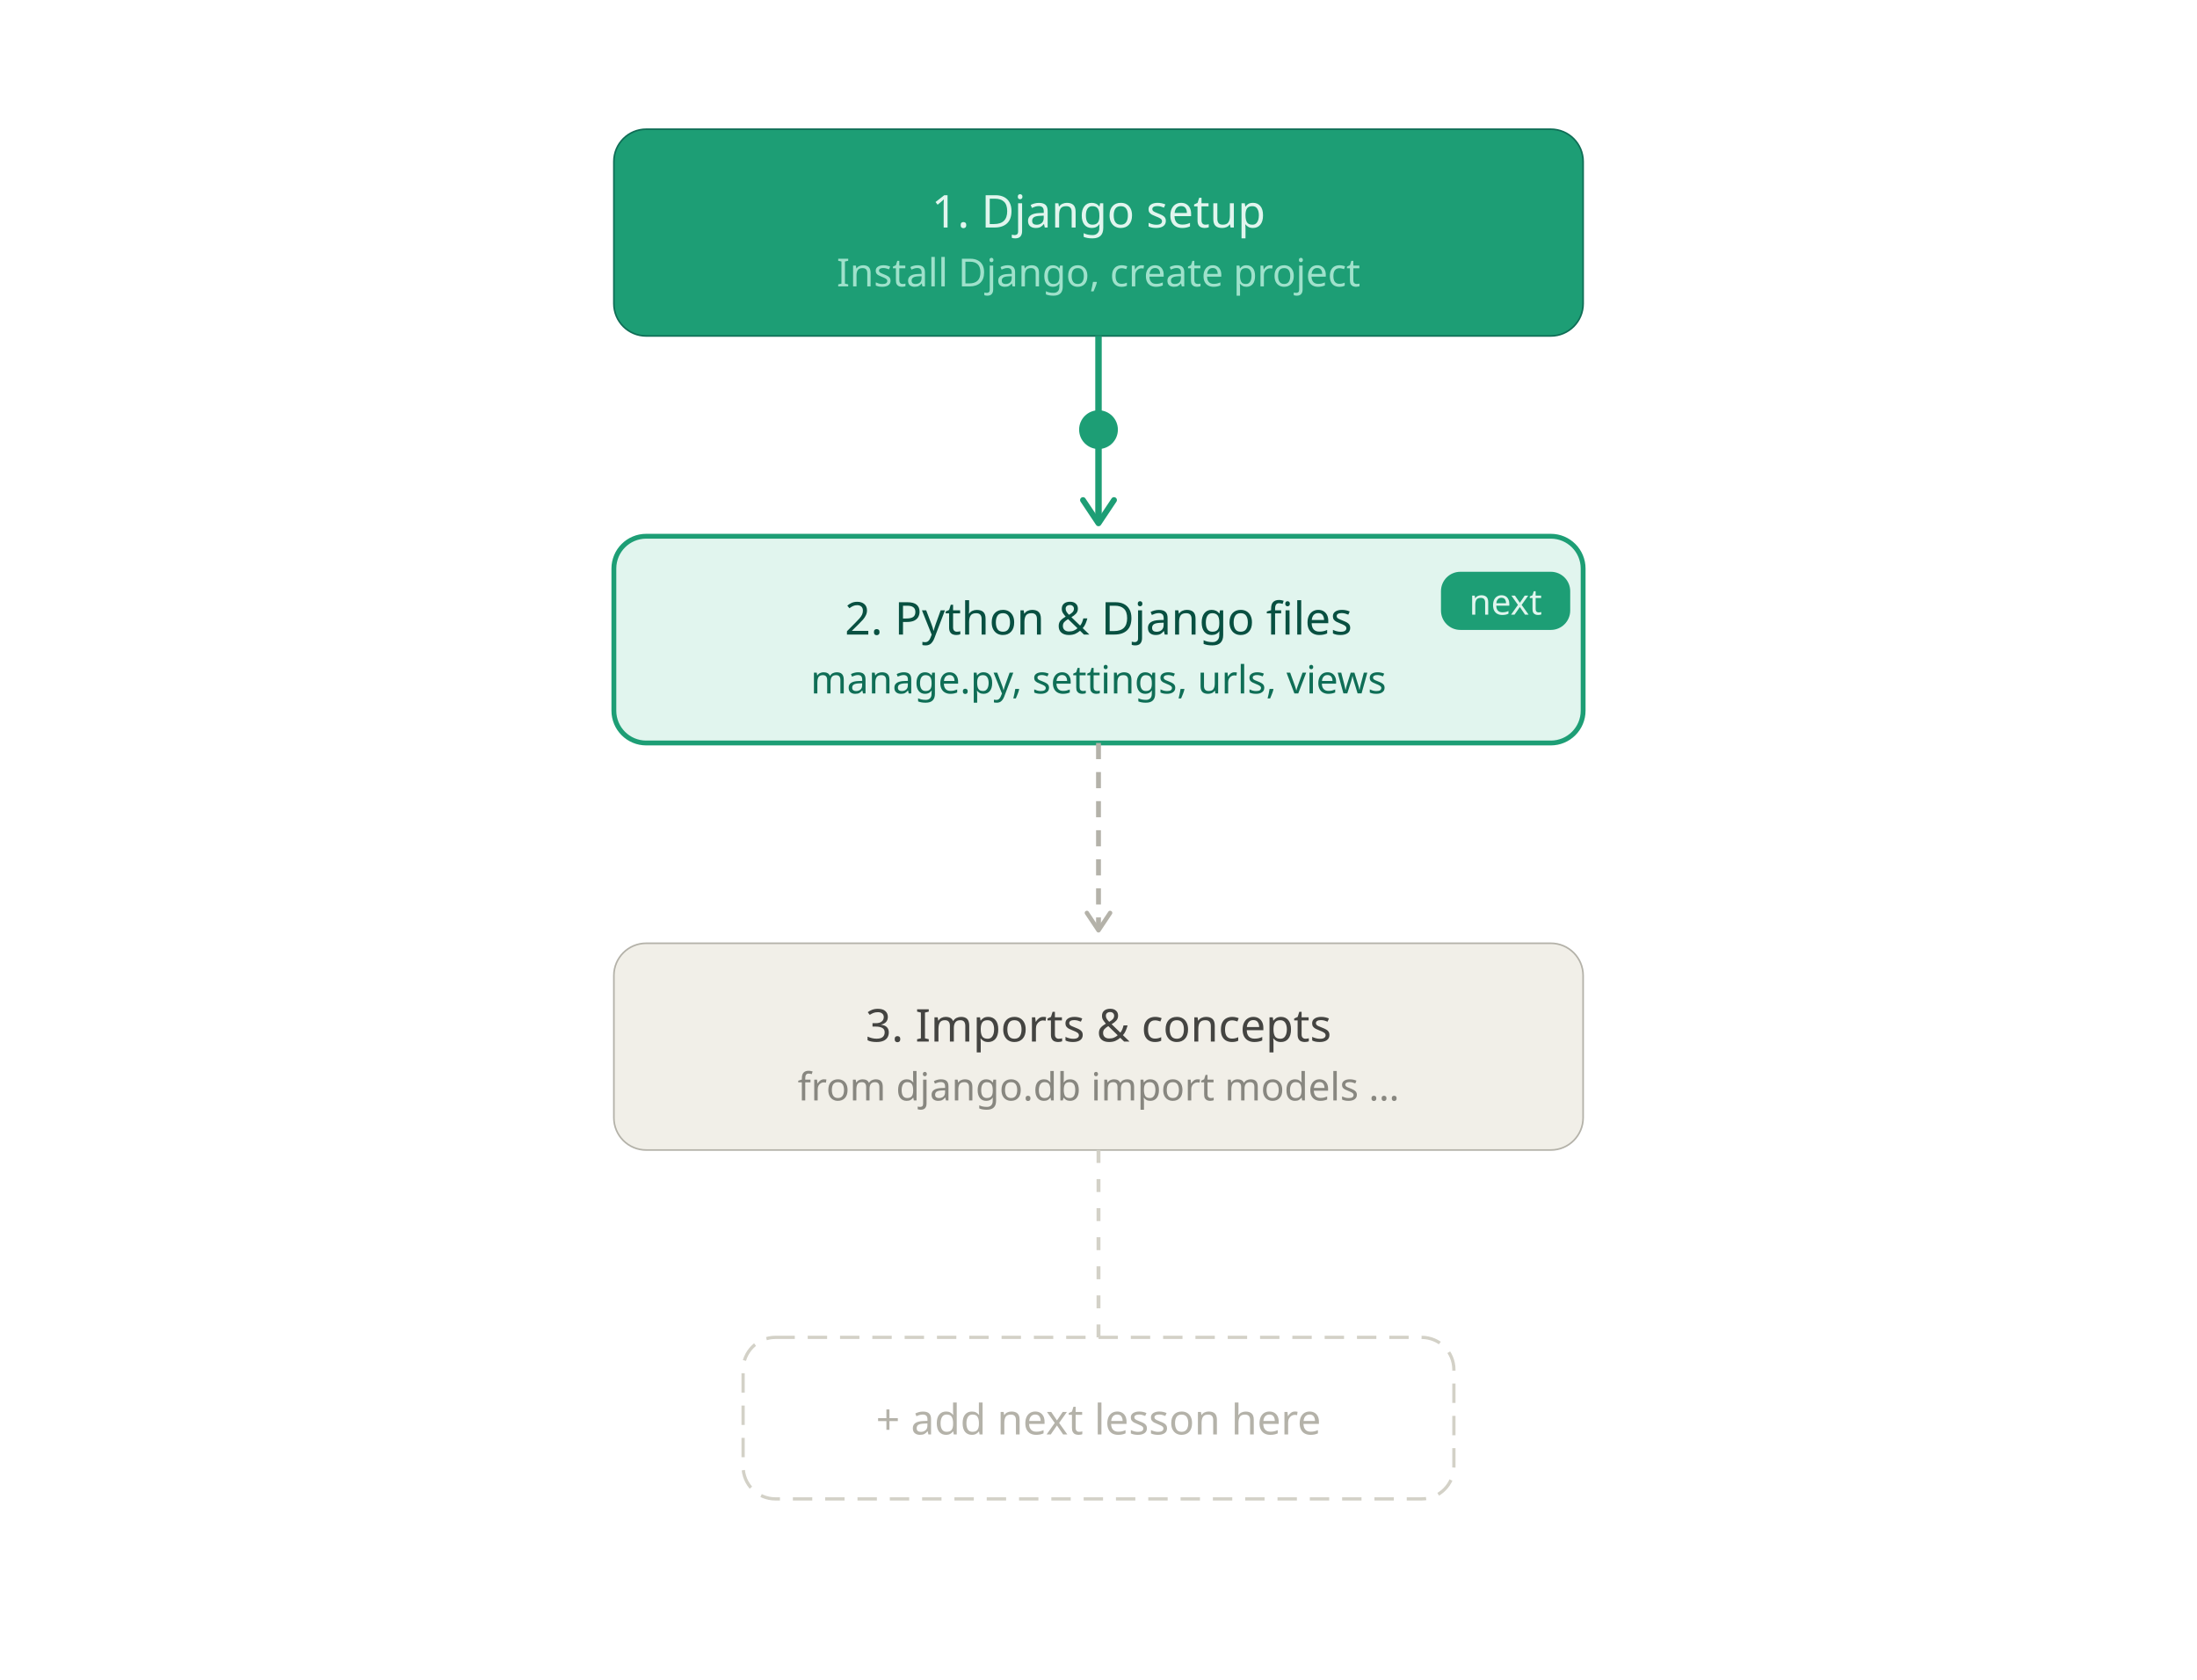
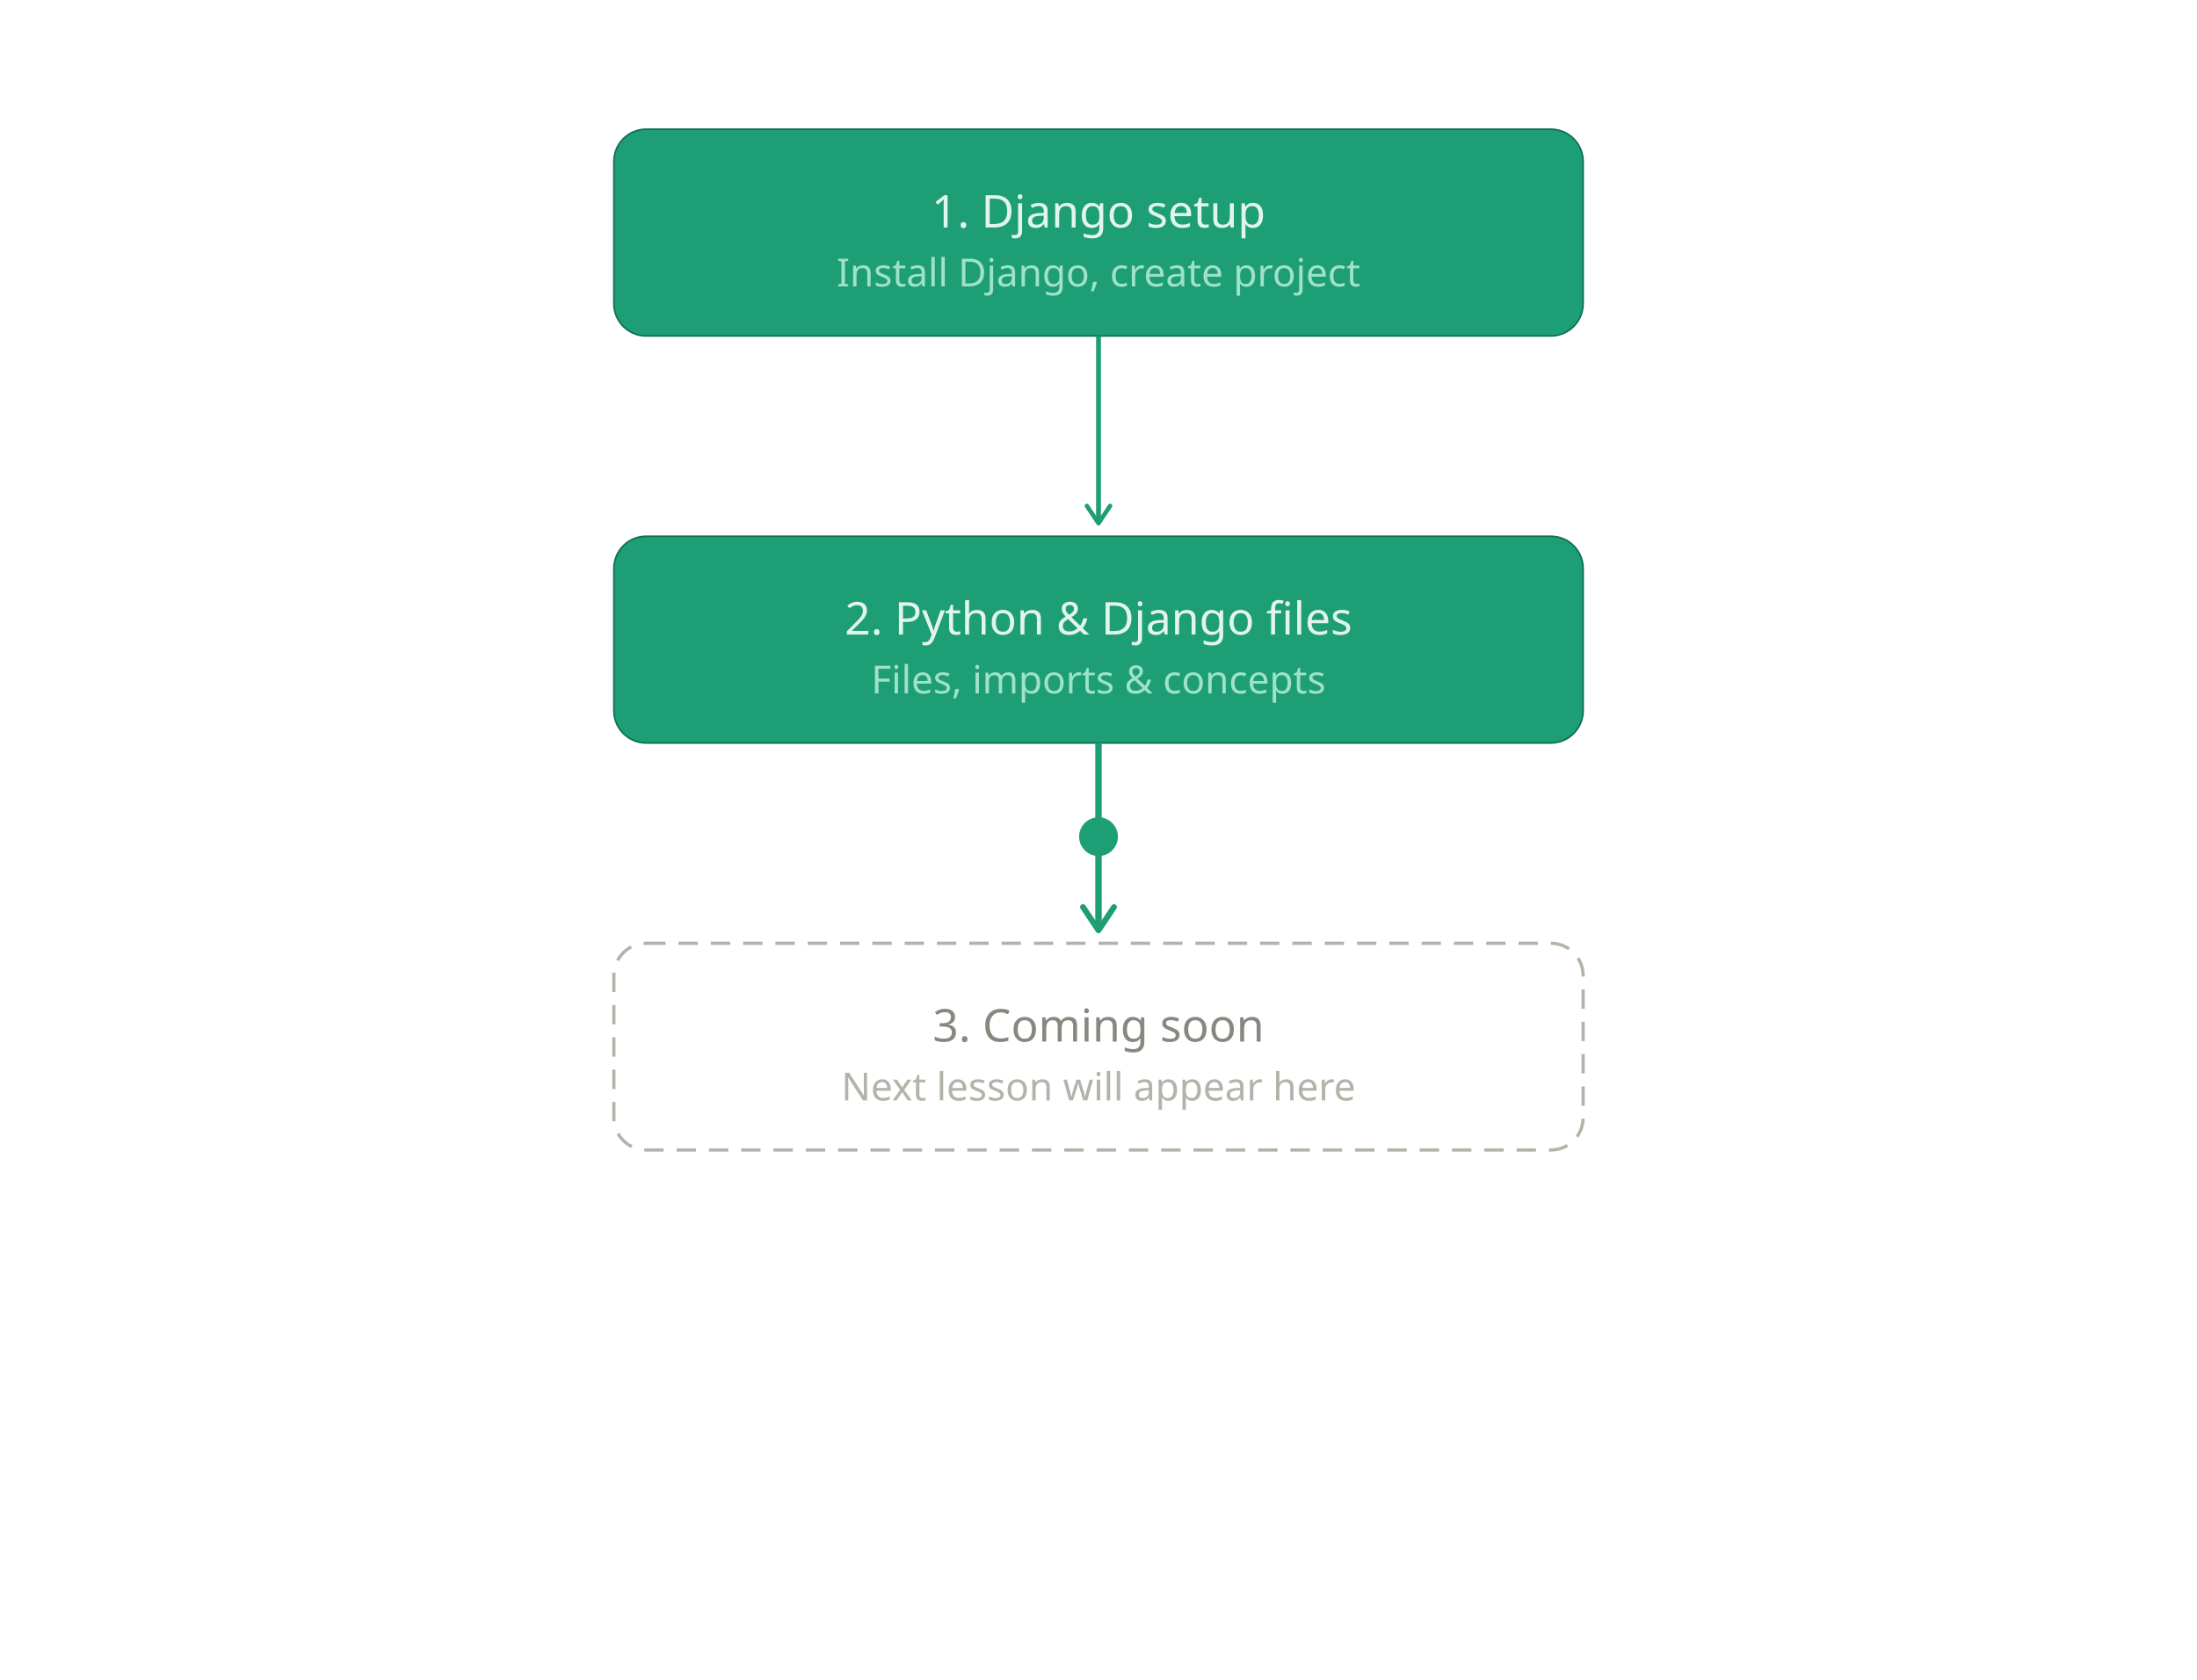
<svg xmlns="http://www.w3.org/2000/svg" width="100%" viewBox="0 0 680 520" role="img">
  <defs>
    <marker id="arrow" viewBox="0 0 10 10" refX="8" refY="5" markerWidth="6" markerHeight="6" orient="auto-start-reverse">
      <path d="M2 1L8 5L2 9" fill="none" stroke="context-stroke" stroke-width="1.5" stroke-linecap="round" stroke-linejoin="round" />
    </marker>
    <style>
    @keyframes blink { 0%,100%{opacity:1} 50%{opacity:0.15} }
    @keyframes pulse { 0%,100%{r:6} 50%{r:9} }
    .blink { animation: blink 1.1s ease-in-out infinite; }
    .pulse { animation: pulse 1.1s ease-in-out infinite; }
  </style>
  </defs>
  <g>
    <rect x="190" y="40" width="300" height="64" rx="10" fill="#1D9E75" stroke="#0F6E56" stroke-width="0.5" />
    <text font-family="sans-serif" font-size="14" font-weight="500" fill="#E1F5EE" x="340" y="65" text-anchor="middle" dominant-baseline="central">1. Django setup</text>
    <text font-family="sans-serif" font-size="12" fill="#9FE1CB" x="340" y="84" text-anchor="middle" dominant-baseline="central">Install Django, create project</text>
  </g>
+   <line x1="340" y1="104" x2="340" y2="162" stroke="#1D9E75" stroke-width="1.5" marker-end="url(#arrow)" />
+   <g>
+     <rect x="190" y="166" width="300" height="64" rx="10" fill="#1D9E75" stroke="#0F6E56" stroke-width="0.5" />
+     <text font-family="sans-serif" font-size="14" font-weight="500" fill="#E1F5EE" x="340" y="191" text-anchor="middle" dominant-baseline="central">2. Python &amp; Django files</text>
+     <text font-family="sans-serif" font-size="12" fill="#9FE1CB" x="340" y="210" text-anchor="middle" dominant-baseline="central">Files, imports &amp; concepts</text>
+   </g>
  <g class="blink">
-     <line x1="340" y1="104" x2="340" y2="162" stroke="#1D9E75" stroke-width="2" marker-end="url(#arrow)" />
-     <circle cx="340" cy="133" r="6" fill="#1D9E75" class="pulse" />
+     <line x1="340" y1="230" x2="340" y2="288" stroke="#1D9E75" stroke-width="2" marker-end="url(#arrow)" />
+     <circle cx="340" cy="259" r="6" fill="#1D9E75" class="pulse" />
  </g>
  <g>
-     <rect x="190" y="166" width="300" height="64" rx="10" fill="#E1F5EE" stroke="#1D9E75" stroke-width="1.5" />
-     <text font-family="sans-serif" font-size="14" font-weight="500" fill="#085041" x="340" y="191" text-anchor="middle" dominant-baseline="central">2. Python &amp; Django files</text>
-     <text font-family="sans-serif" font-size="12" fill="#0F6E56" x="340" y="210" text-anchor="middle" dominant-baseline="central">manage.py, settings, urls, views</text>
-   </g>
-   <g class="blink">
-     <rect x="446" y="177" width="40" height="18" rx="6" fill="#1D9E75" />
-     <text font-family="sans-serif" font-size="11" font-weight="500" fill="#E1F5EE" x="466" y="186" text-anchor="middle" dominant-baseline="central">next</text>
-   </g>
-   <line x1="340" y1="230" x2="340" y2="288" stroke="#B4B2A9" stroke-width="1.5" stroke-dasharray="5 4" marker-end="url(#arrow)" />
-   <g>
-     <rect x="190" y="292" width="300" height="64" rx="10" fill="#F1EFE8" stroke="#B4B2A9" stroke-width="0.5" />
-     <text font-family="sans-serif" font-size="14" font-weight="500" fill="#444441" x="340" y="317" text-anchor="middle" dominant-baseline="central">3. Imports &amp; concepts</text>
-     <text font-family="sans-serif" font-size="12" fill="#888780" x="340" y="336" text-anchor="middle" dominant-baseline="central">from django.db import models …</text>
-   </g>
-   <line x1="340" y1="356" x2="340" y2="414" stroke="#D3D1C7" stroke-width="1.2" stroke-dasharray="4 5" />
-   <g>
-     <rect x="230" y="414" width="220" height="50" rx="10" fill="none" stroke="#D3D1C7" stroke-width="1" stroke-dasharray="6 4" />
-     <text font-family="sans-serif" font-size="13" fill="#B4B2A9" x="340" y="439" text-anchor="middle" dominant-baseline="central">+ add next lesson here</text>
+     <rect x="190" y="292" width="300" height="64" rx="10" fill="none" stroke="#B4B2A9" stroke-width="1" stroke-dasharray="6 4" />
+     <text font-family="sans-serif" font-size="14" font-weight="500" fill="#888780" x="340" y="317" text-anchor="middle" dominant-baseline="central">3. Coming soon</text>
+     <text font-family="sans-serif" font-size="12" fill="#B4B2A9" x="340" y="336" text-anchor="middle" dominant-baseline="central">Next lesson will appear here</text>
  </g>
</svg>
